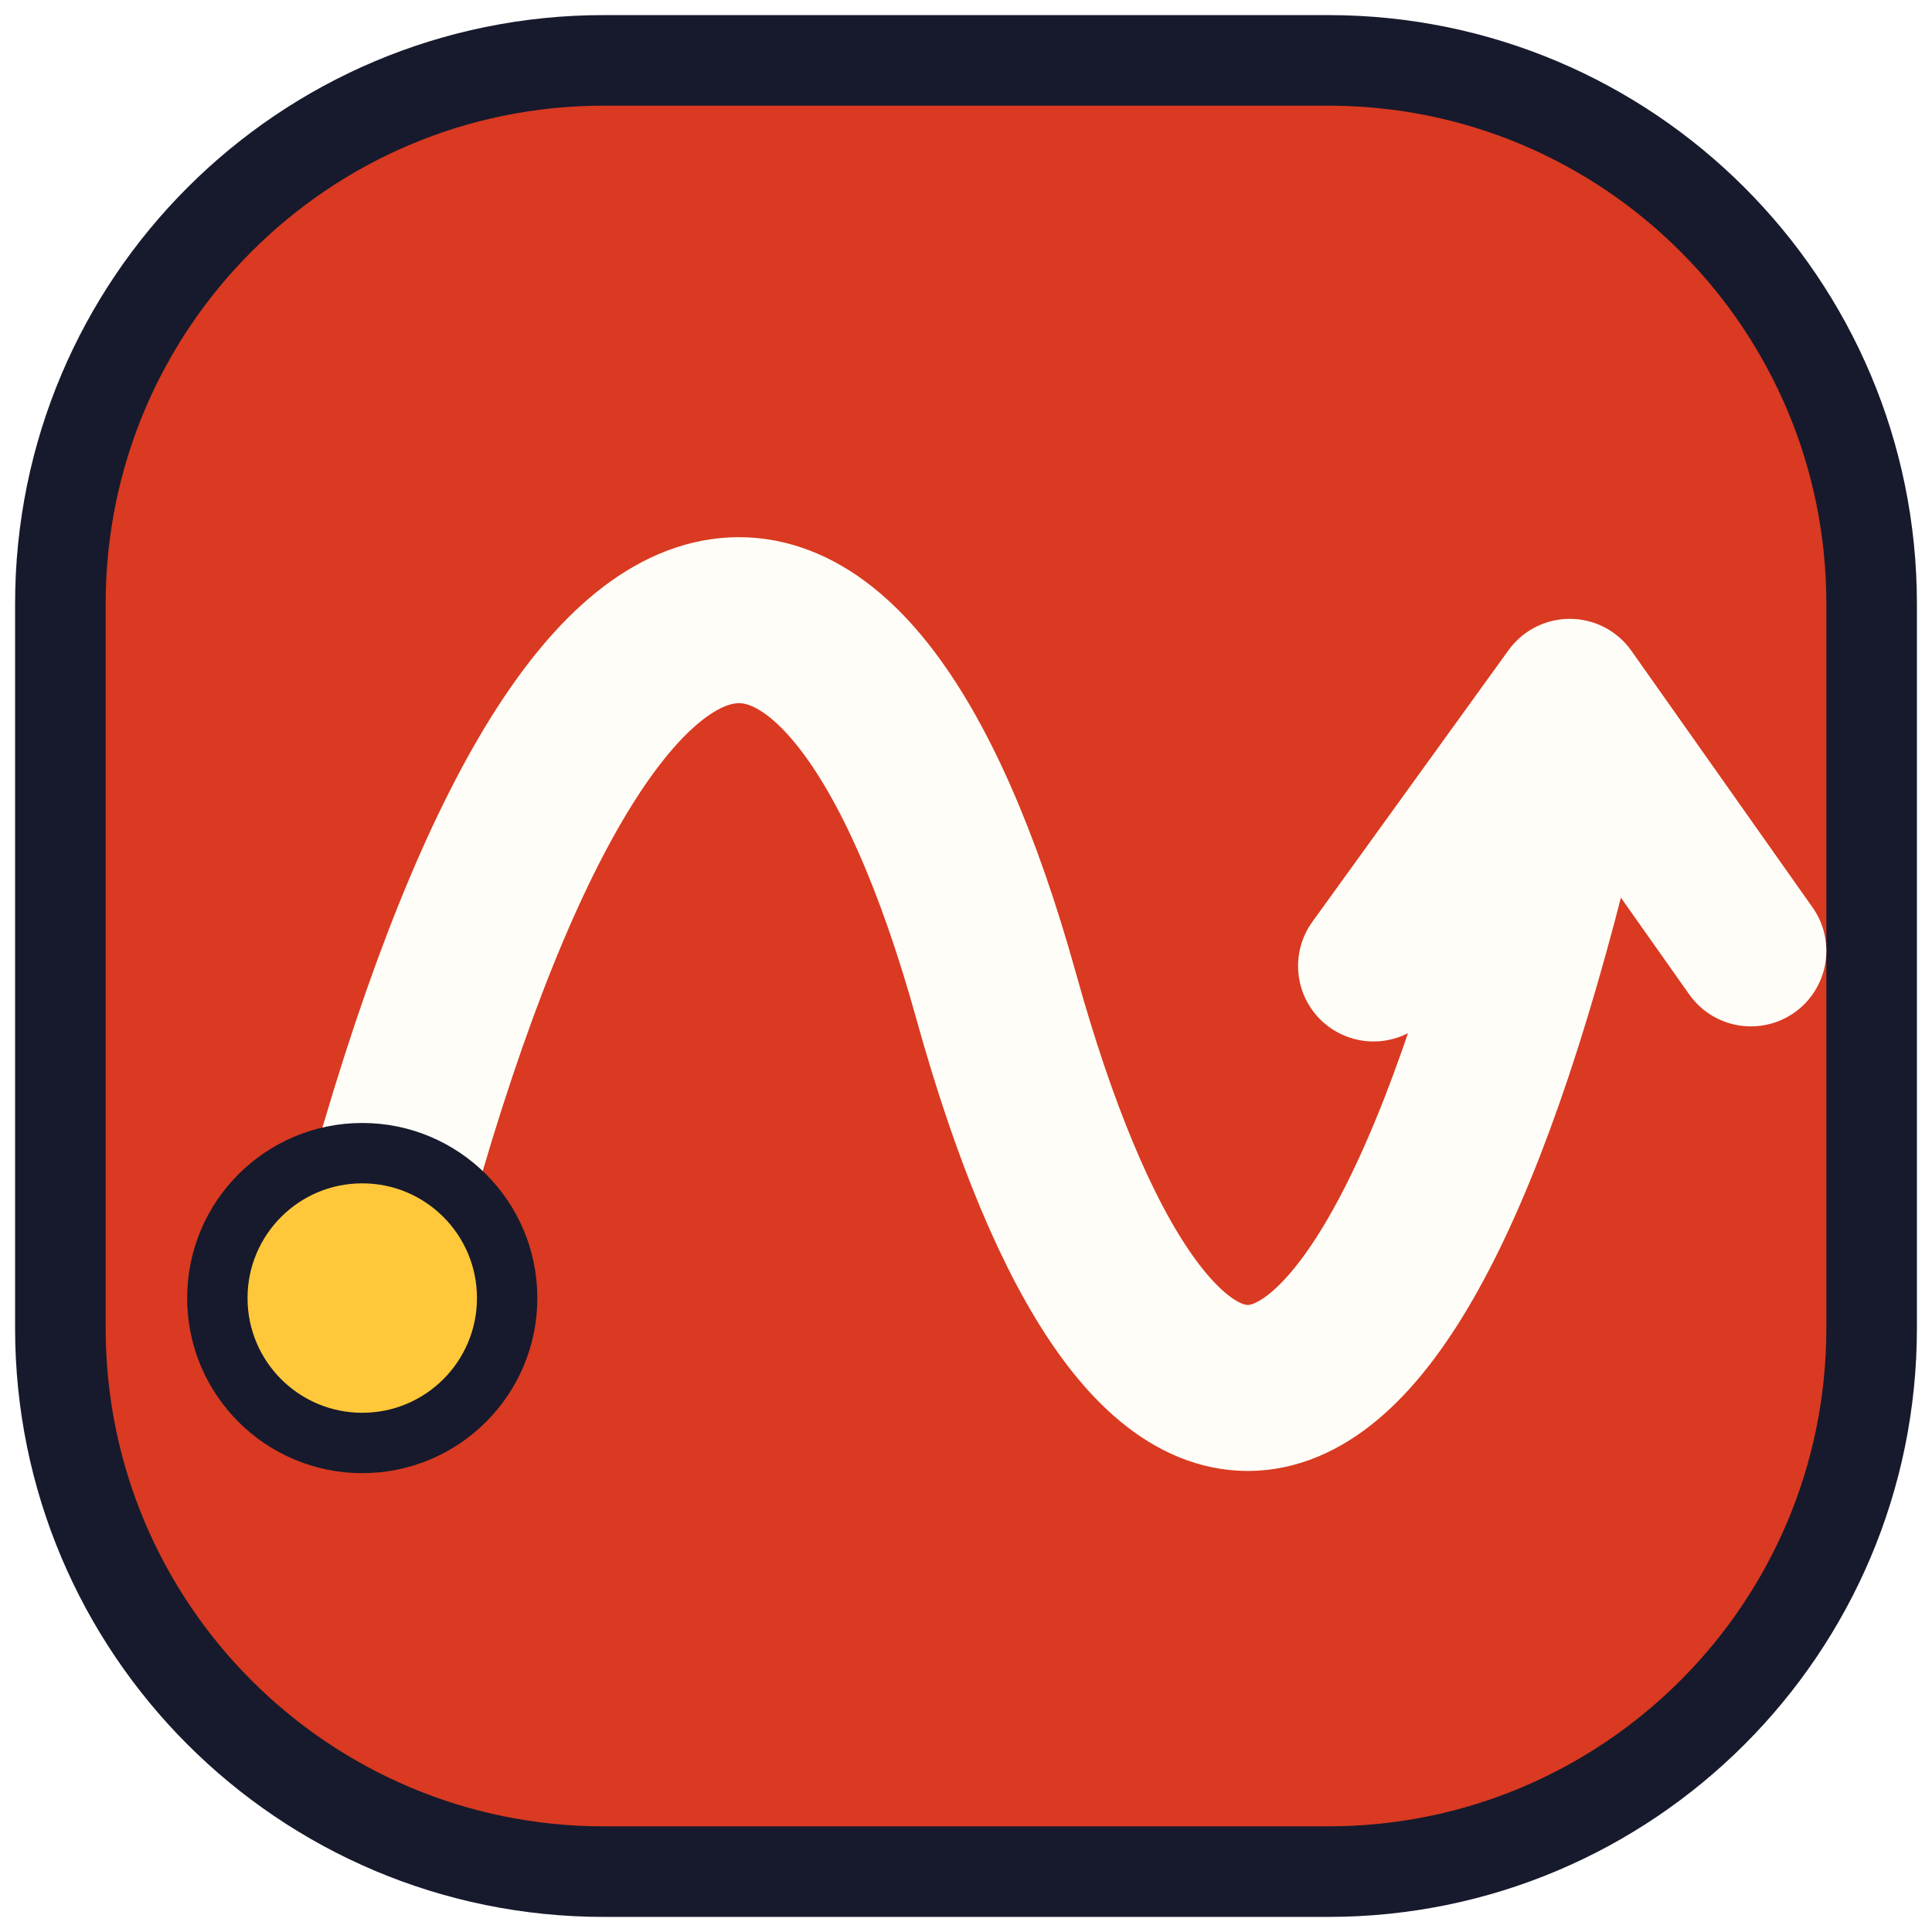
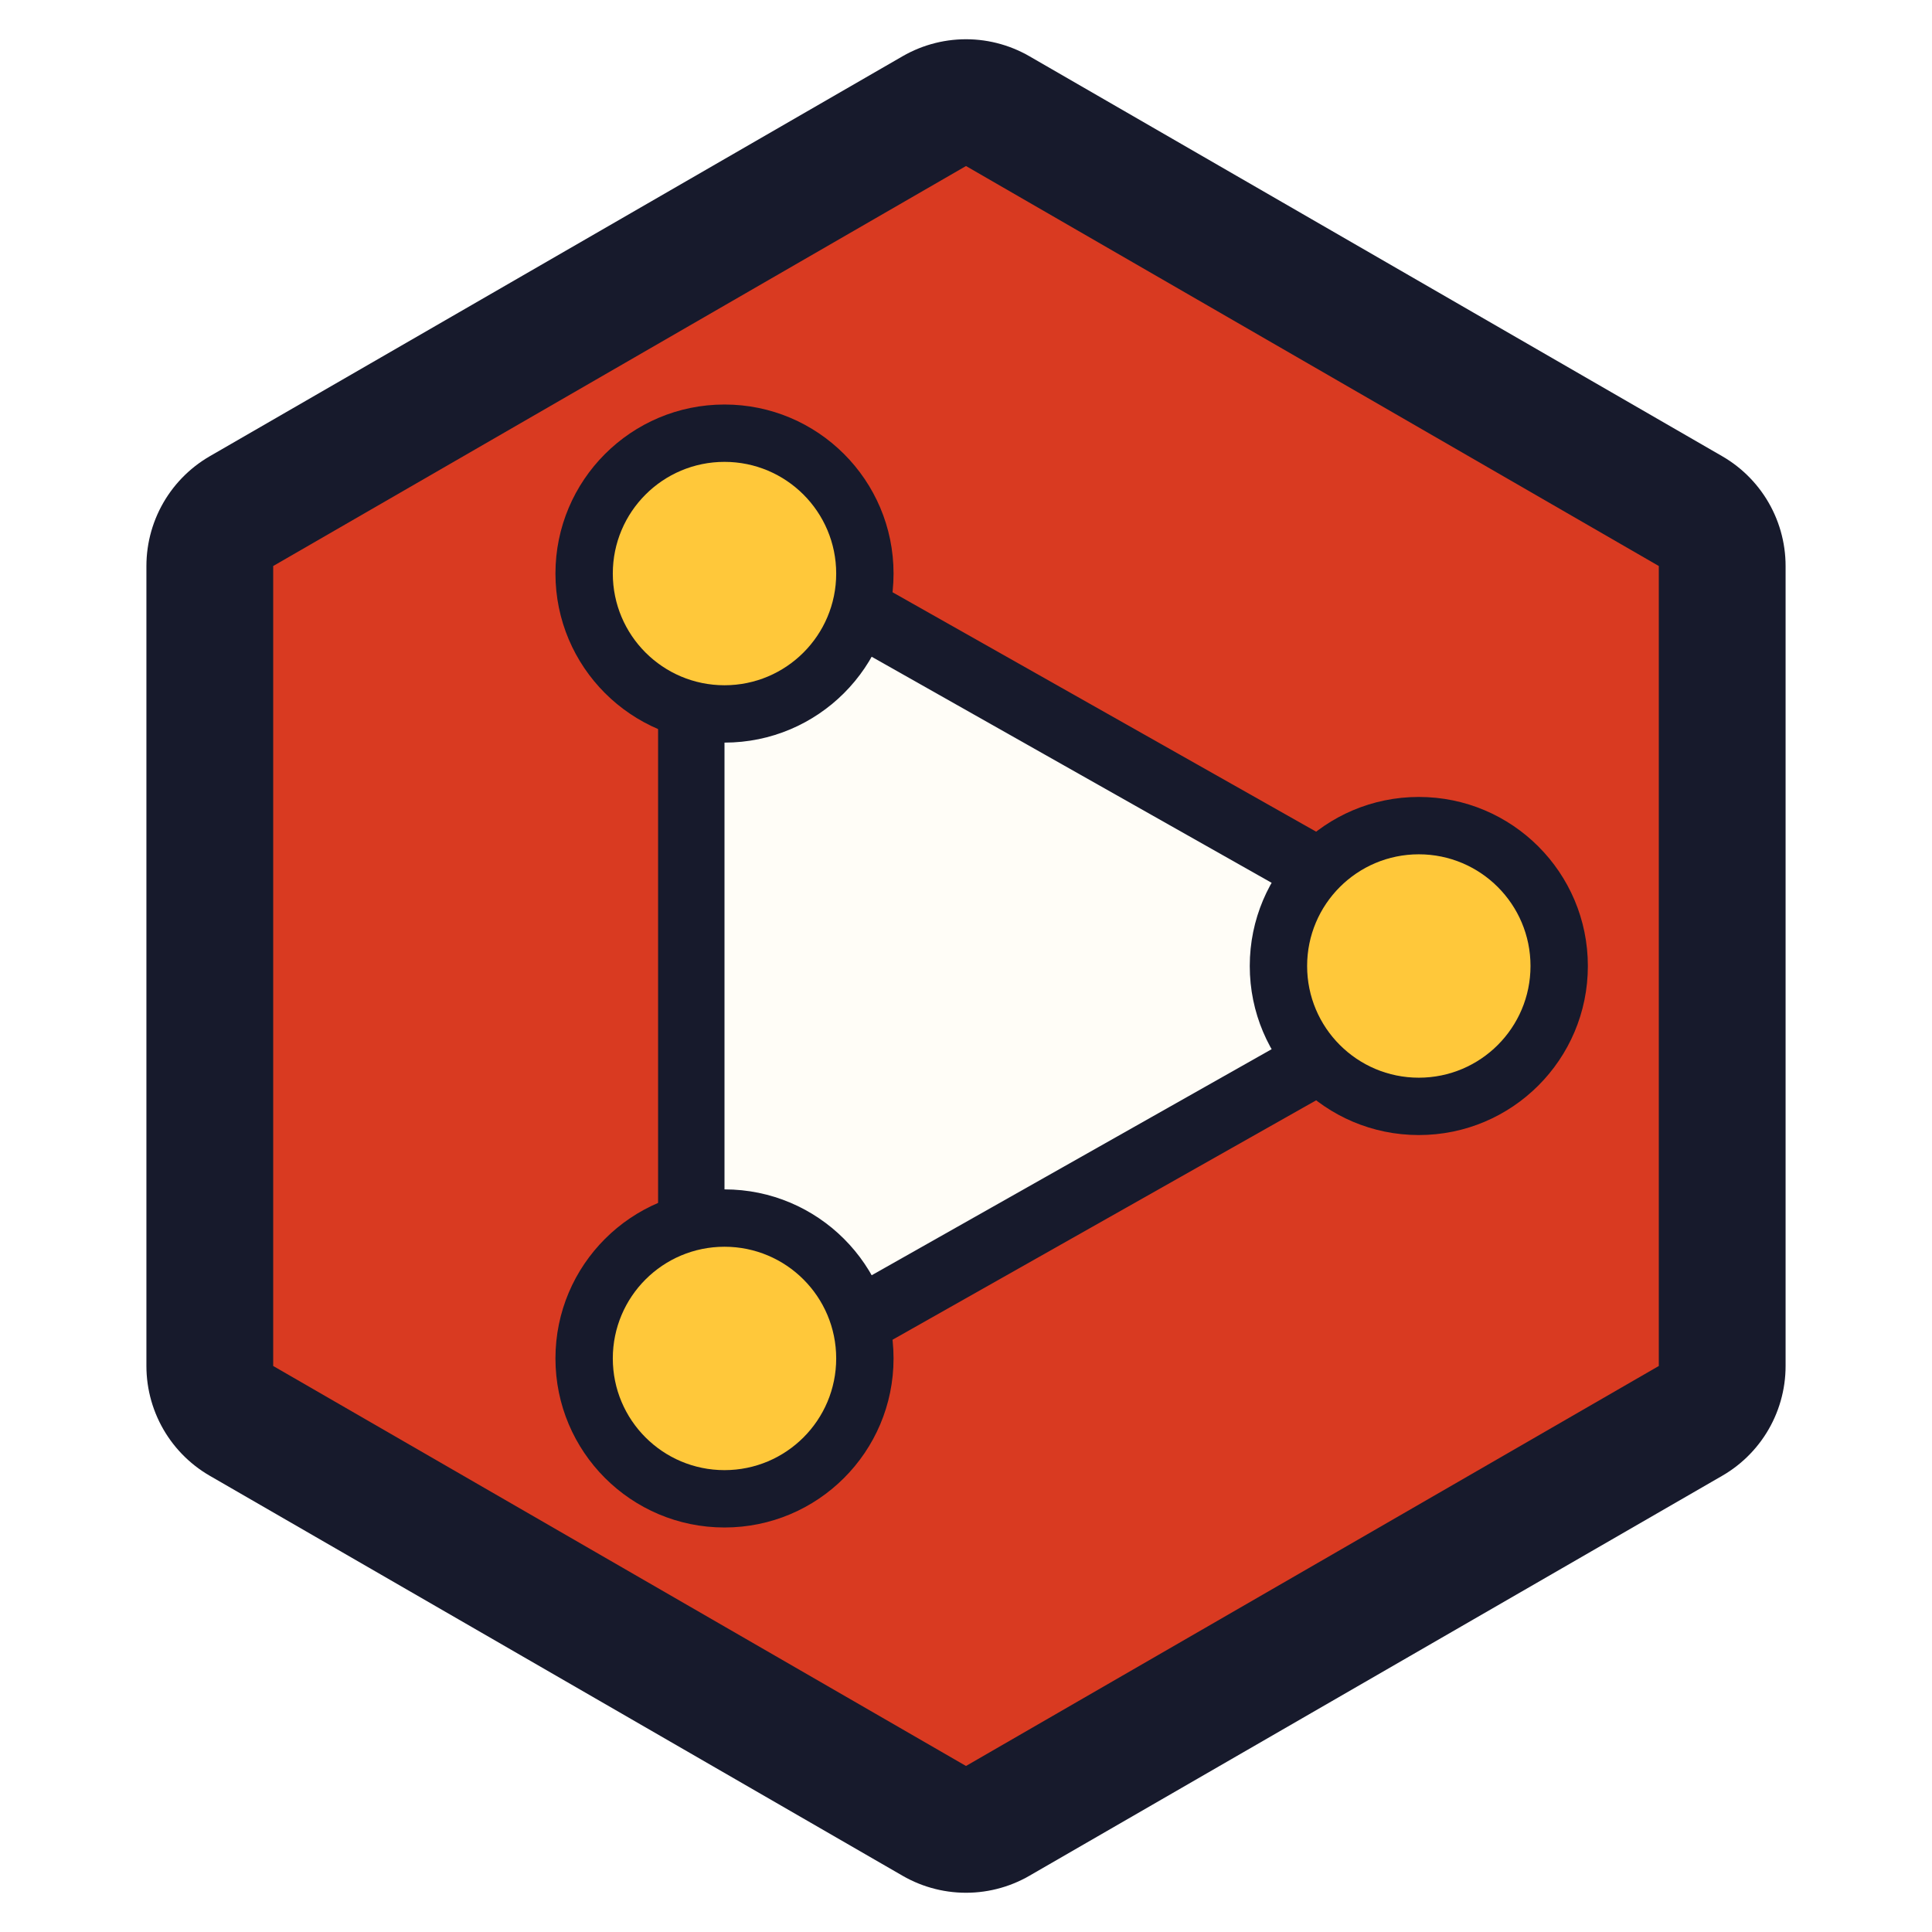
<svg xmlns="http://www.w3.org/2000/svg" viewBox="0 0 64 64">
-   <rect x="2" y="2" width="60" height="60" rx="18" fill="#d93a21" stroke="#171a2c" stroke-width="3" />
-   <path d="M12 43 C19 15 28 15 33 33 S46 52 52 25" fill="none" stroke="#fffdf7" stroke-width="5.5" stroke-linecap="round" />
-   <path d="M45.5 32 L52 23 L58 31.5" fill="none" stroke="#fffdf7" stroke-width="5" stroke-linecap="round" stroke-linejoin="round" />
-   <circle cx="12" cy="43" r="4.8" fill="#ffc83a" stroke="#171a2c" stroke-width="2" />
+   <polygon points="32.00,5.50 54.95,18.75 54.95,45.25 32.00,58.50 9.05,45.25 9.05,18.75" fill="#171a2c" stroke="#171a2c" stroke-width="8.4" stroke-linejoin="round" />
+   <polygon points="32.00,5.50 54.95,18.75 54.95,45.25 32.00,58.50 9.05,45.25 9.05,18.75" fill="#d93a21" />
+   <polygon points="24.00,19.00 24.00,45.00 47.00,32.00" fill="#171a2c" stroke="#171a2c" stroke-width="4.4" stroke-linejoin="round" />
+   <polygon points="24.00,19.00 24.00,45.00 47.00,32.00" fill="#fffdf7" />
+   <g fill="#171a2c">
+     <circle cx="24" cy="19" r="5.6" />
+     <circle cx="24" cy="45" r="5.6" />
+     <circle cx="47" cy="32" r="5.6" />
+   </g>
+   <g fill="#ffc83a">
+     <circle cx="24" cy="19" r="3.7" />
+     <circle cx="24" cy="45" r="3.7" />
+     <circle cx="47" cy="32" r="3.7" />
+   </g>
</svg>
